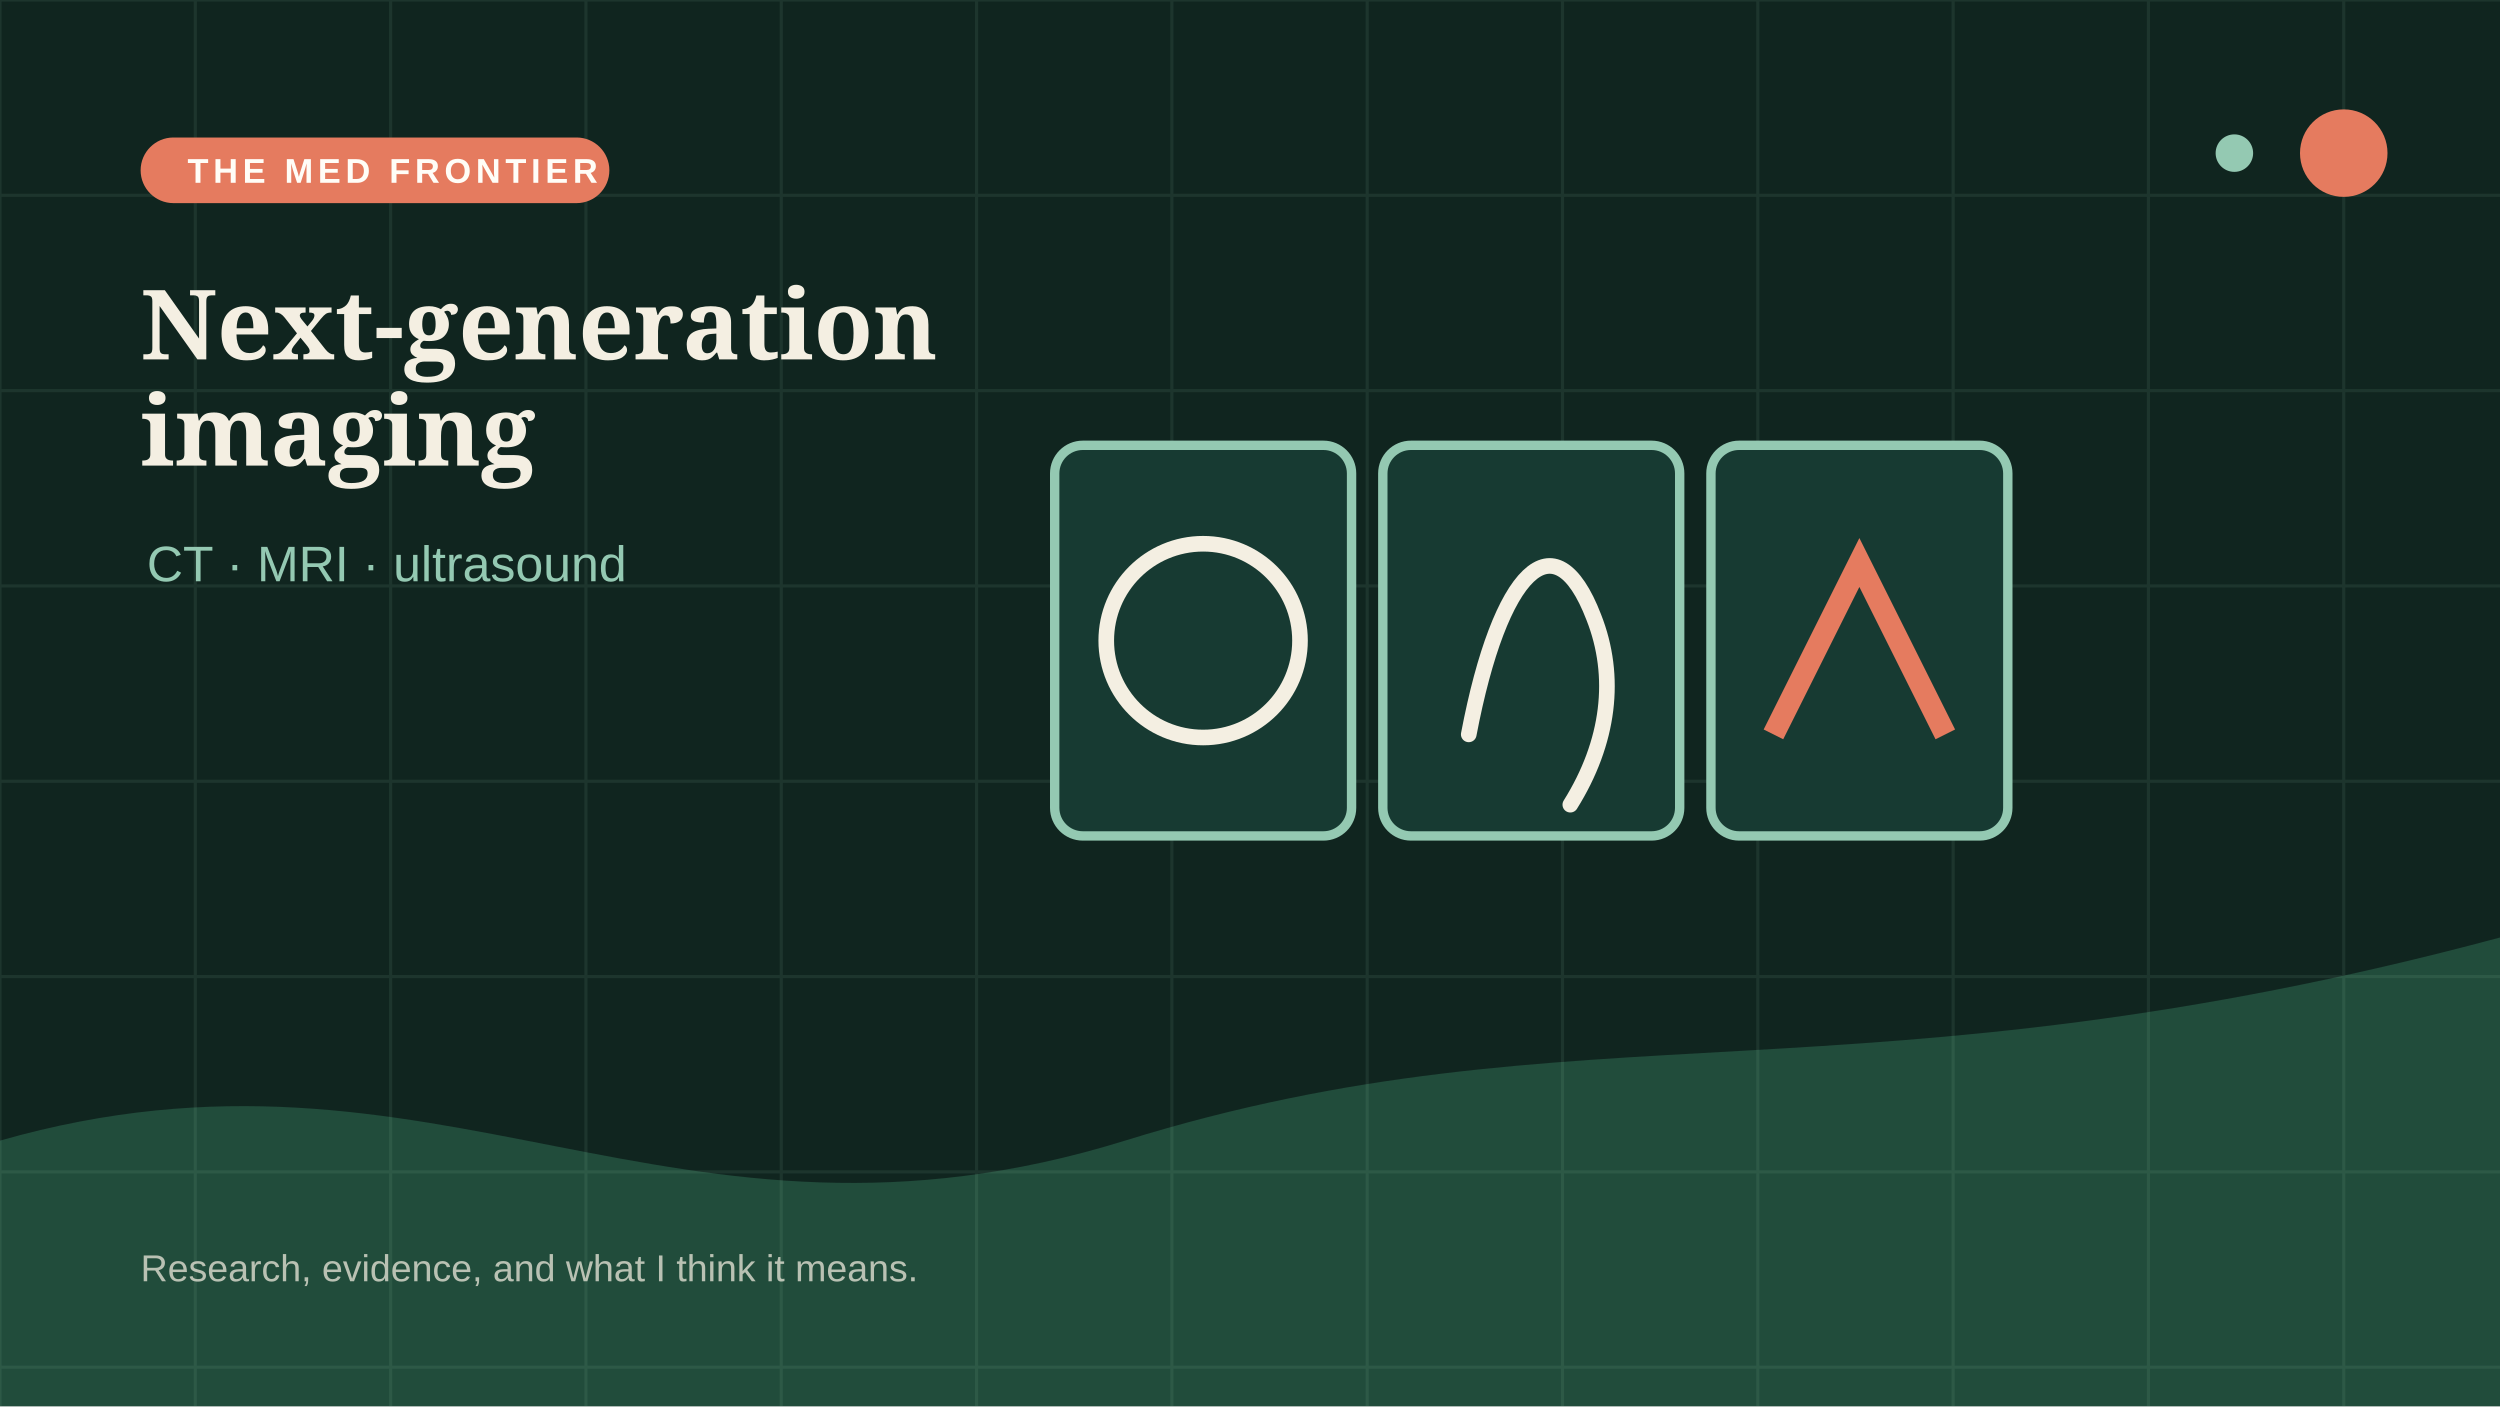
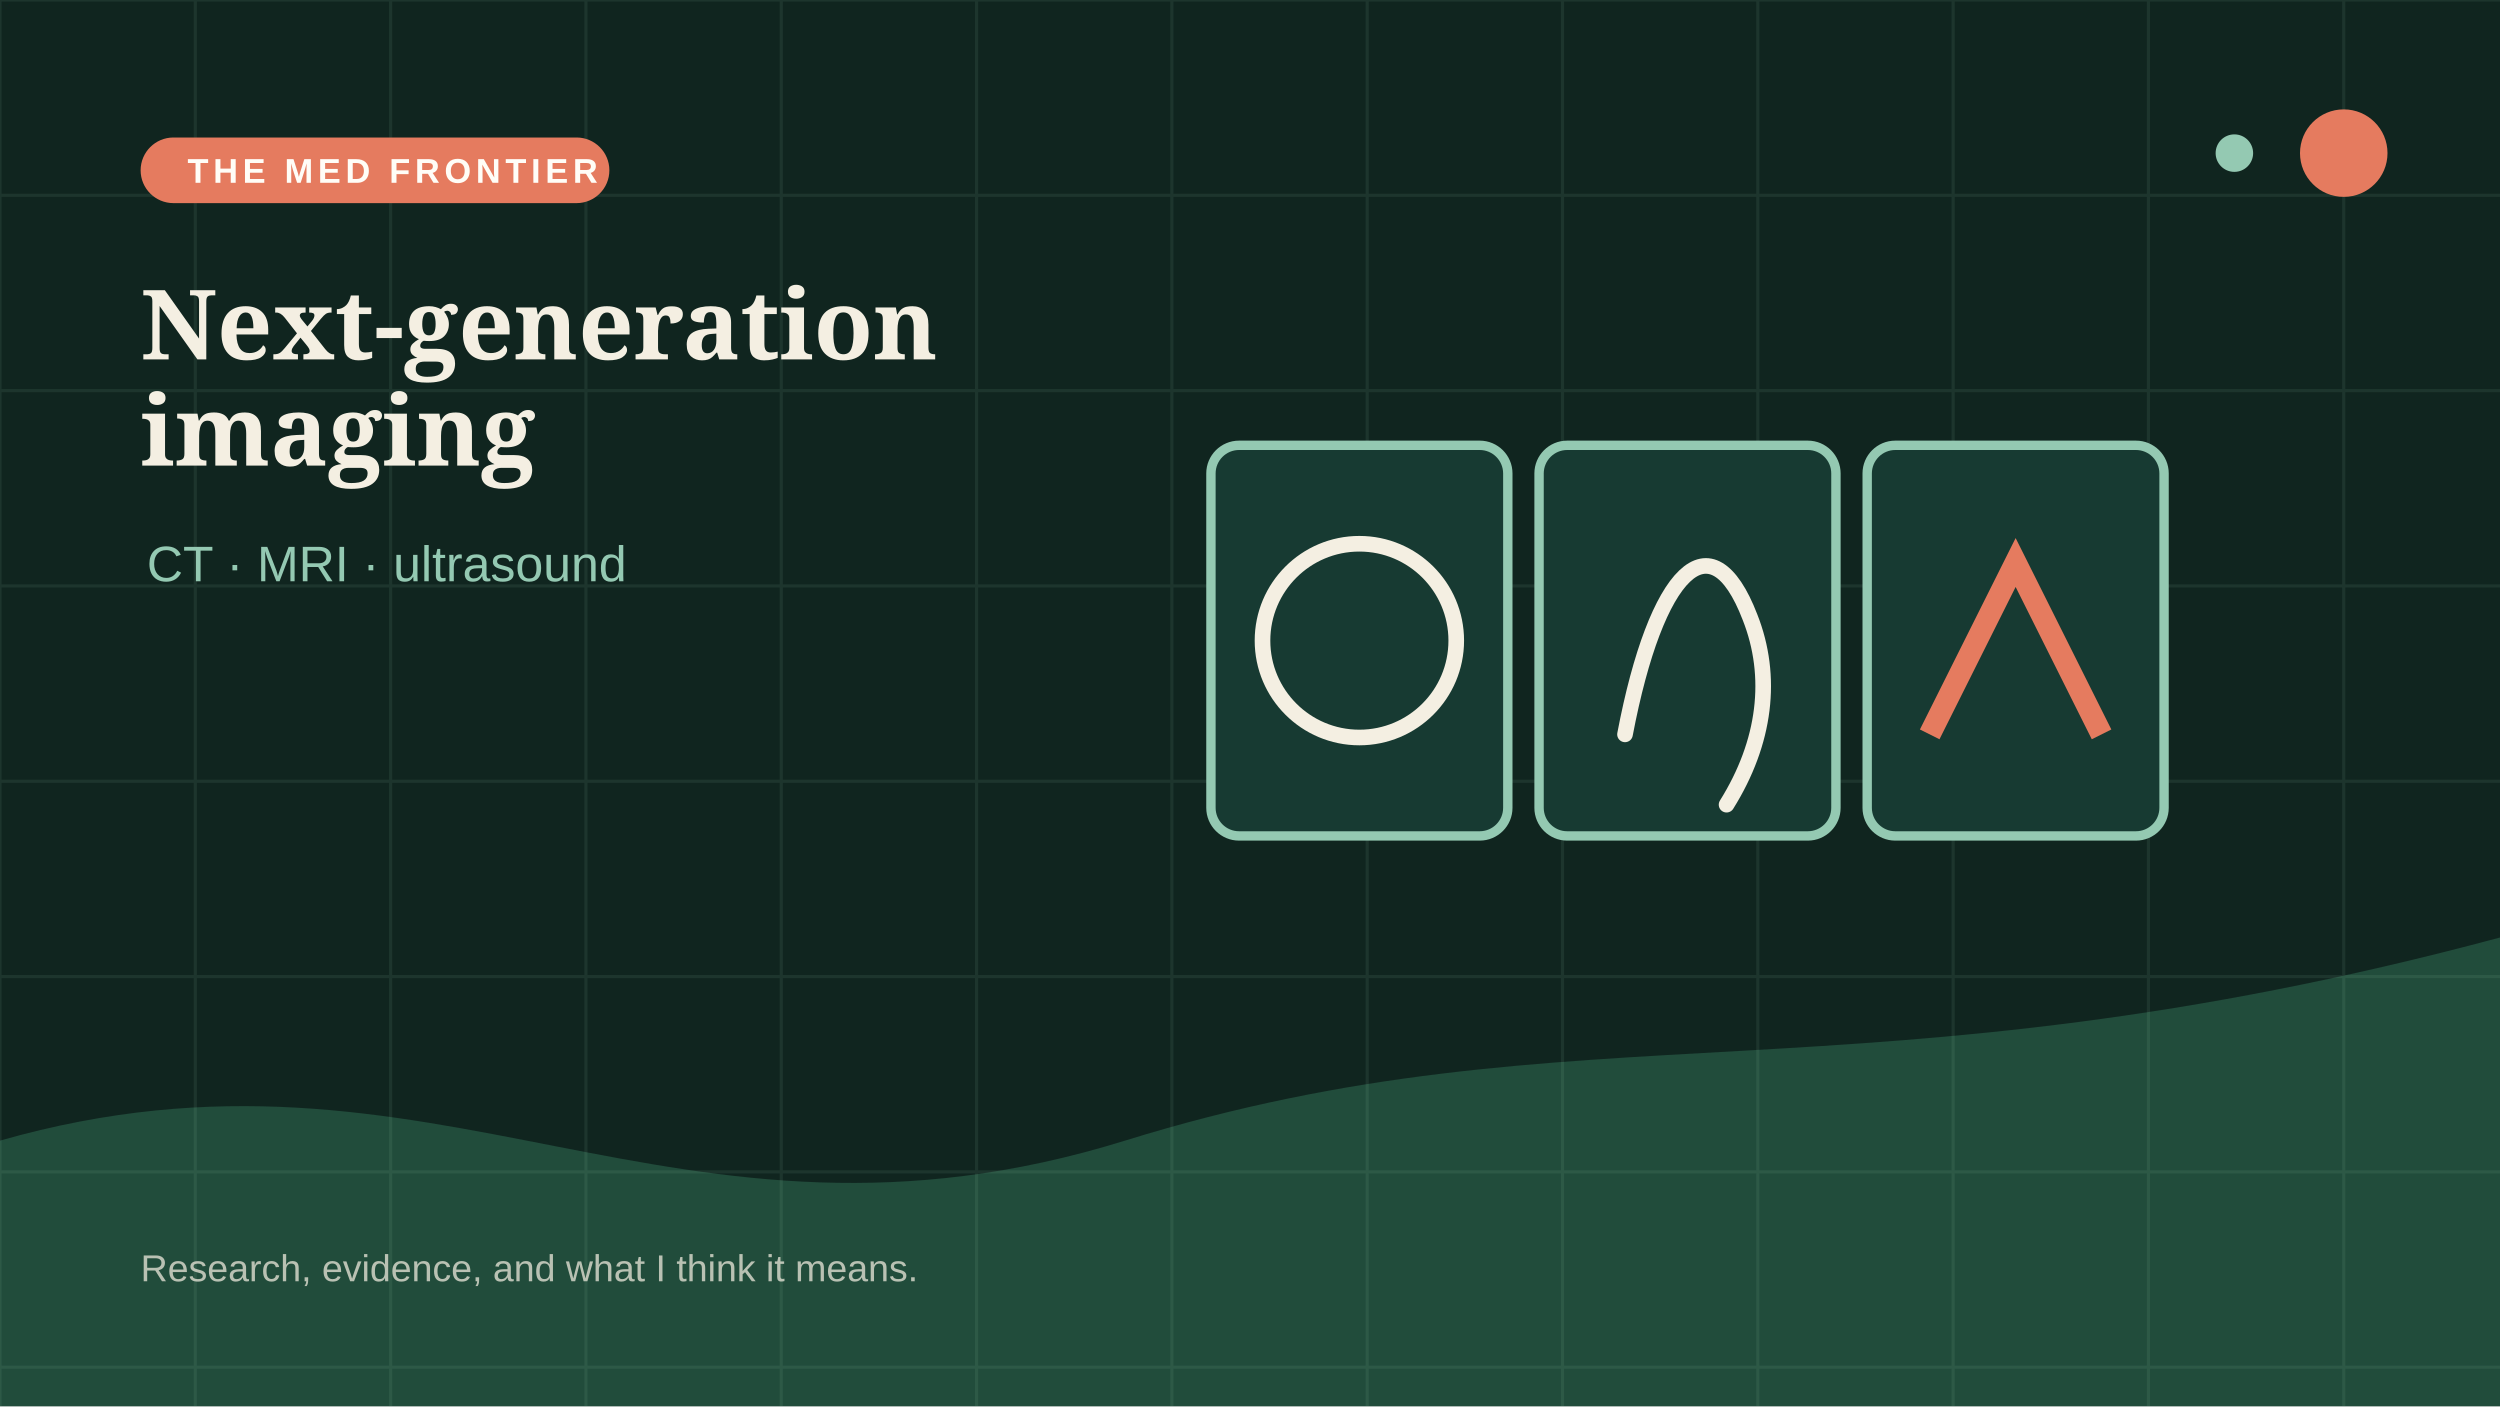
<svg xmlns="http://www.w3.org/2000/svg" width="1600" height="900" viewBox="0 0 1600 900" role="img" aria-labelledby="title desc">
  <rect width="1600" height="900" fill="#10251f" />
  <path d="M0 730C280 650 430 820 720 730s470-20 880-130v300H0z" fill="#2f6b52" opacity=".55" />
  <g opacity=".10" stroke="#94c9b2" stroke-width="2">
    <path d="M0 0v900" />
    <path d="M125 0v900" />
    <path d="M250 0v900" />
    <path d="M375 0v900" />
    <path d="M500 0v900" />
    <path d="M625 0v900" />
    <path d="M750 0v900" />
    <path d="M875 0v900" />
    <path d="M1000 0v900" />
    <path d="M1125 0v900" />
    <path d="M1250 0v900" />
    <path d="M1375 0v900" />
    <path d="M1500 0v900" />
    <path d="M1625 0v900" />
    <path d="M0 0h1600" />
    <path d="M0 125h1600" />
    <path d="M0 250h1600" />
    <path d="M0 375h1600" />
    <path d="M0 500h1600" />
    <path d="M0 625h1600" />
    <path d="M0 750h1600" />
    <path d="M0 875h1600" />
  </g>
  <rect x="90" y="88" width="300" height="42" rx="21" fill="#e57b5f" />
  <text x="120" y="117" fill="#fffdf7" font-family="Arial,Helvetica,sans-serif" font-size="22" font-weight="700" letter-spacing="3">THE MED FRONTIER</text>
  <text x="90" y="230" fill="#f4efe2" font-family="Georgia,serif" font-size="62" font-weight="700">
    <tspan x="90" dy="0">Next-generation</tspan>
    <tspan x="90" dy="68">imaging</tspan>
  </text>
  <text x="94" y="372" fill="#94c9b2" font-family="Arial,Helvetica,sans-serif" font-size="32">CT · MRI · ultrasound</text>
-   <g transform="translate(0 0)">
+   <g transform="translate(100 0)">
    <g fill="#173a32" stroke="#94c9b2" stroke-width="6">
      <rect x="675" y="285" width="190" height="250" rx="18" />
      <rect x="885" y="285" width="190" height="250" rx="18" />
      <rect x="1095" y="285" width="190" height="250" rx="18" />
    </g>
    <circle cx="770" cy="410" r="62" fill="none" stroke="#f4efe2" stroke-width="10" />
    <path d="M940 470c20-105 55-140 80-75 15 38 10 80-15 120" stroke="#f4efe2" stroke-width="10" stroke-linecap="round" stroke-linejoin="round" fill="none" />
    <path d="M1135 470l55-110 55 110" stroke="#e57b5f" stroke-width="14" fill="none" />
  </g>
  <text x="90" y="820" fill="#f4efe2" opacity=".72" font-family="Arial,Helvetica,sans-serif" font-size="24">Research, evidence, and what I think it means.</text>
  <circle cx="1500" cy="98" r="28" fill="#e57b5f" />
  <circle cx="1430" cy="98" r="12" fill="#94c9b2" />
</svg>
